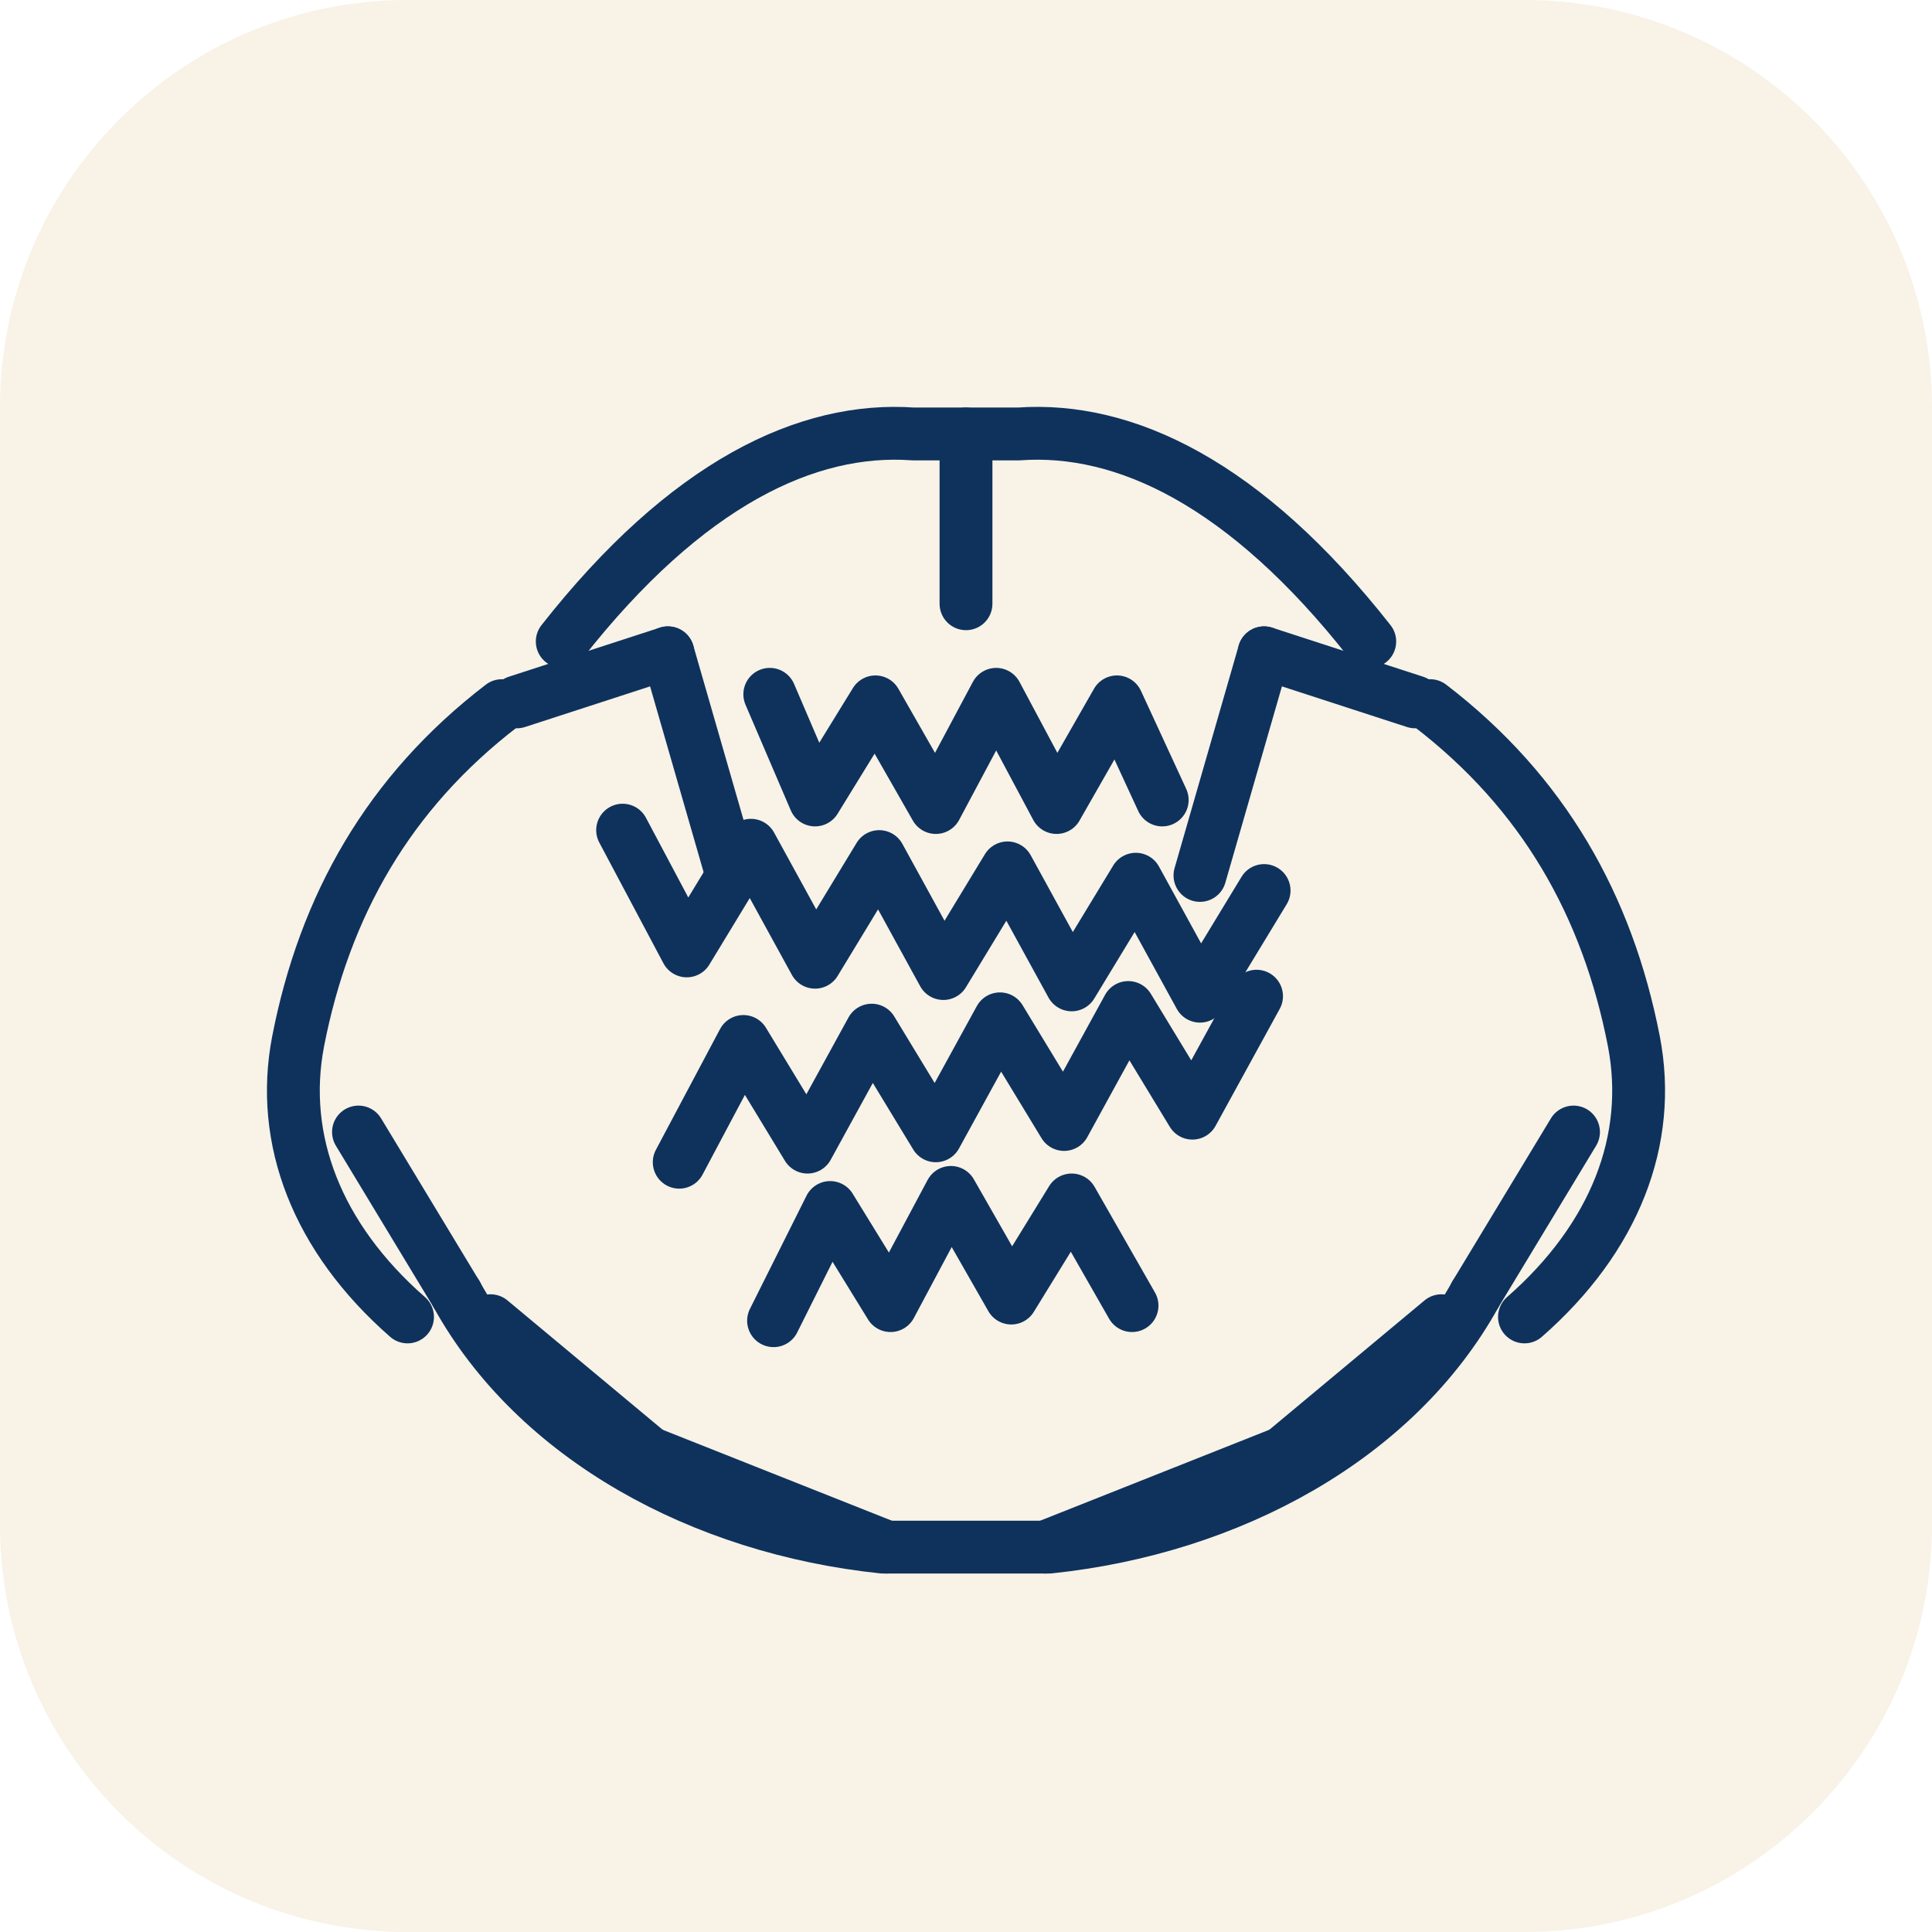
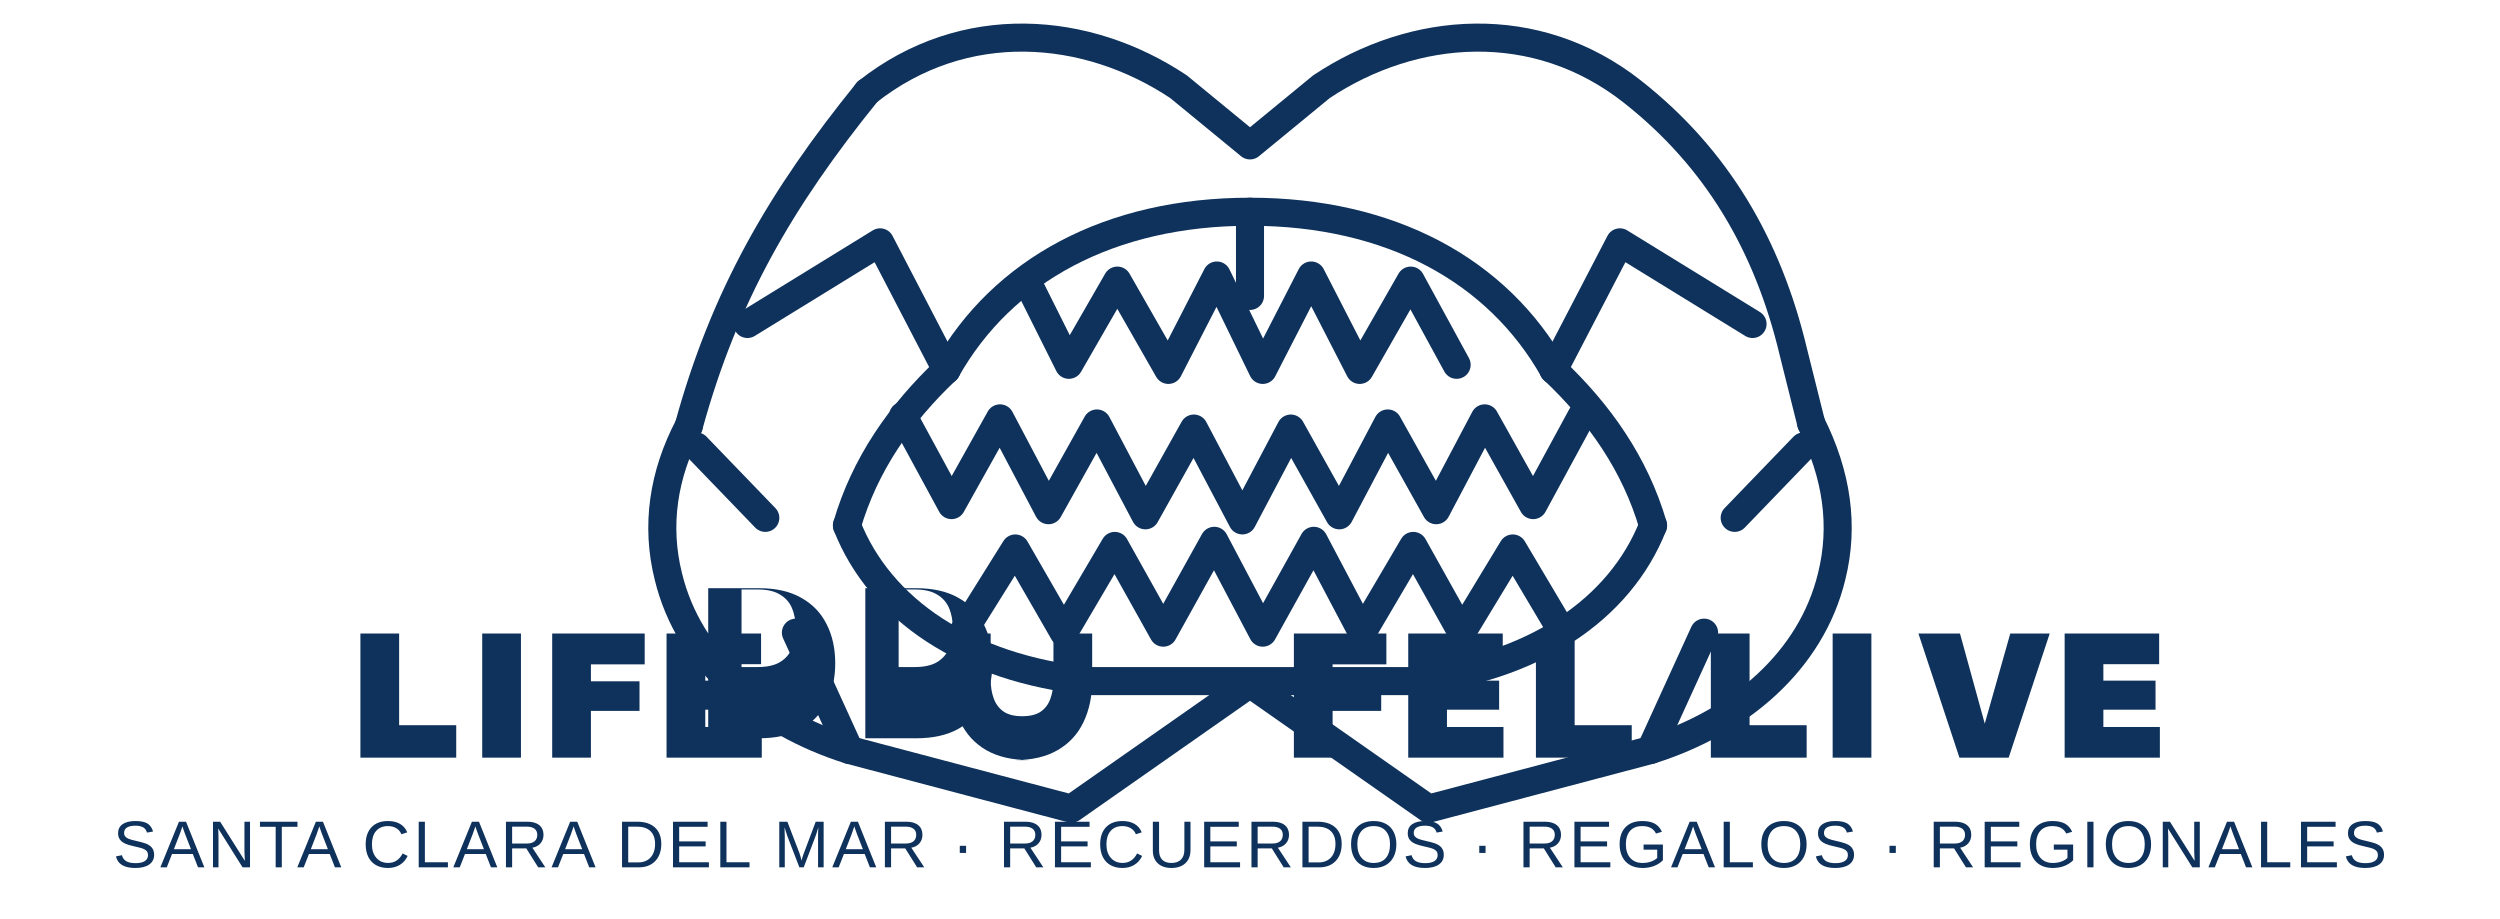
- <svg xmlns="http://www.w3.org/2000/svg" width="512" height="512" viewBox="0 0 512 512" fill="none">
-   <rect width="512" height="512" rx="108" fill="#F8F2E7" />
-   <g stroke="#0E325C" stroke-width="14" stroke-linecap="round" stroke-linejoin="round">
-     <path d="M149 170C182 128 214 113 242 115H270C298 113 330 128 363 170" />
-     <path d="M133 187C103 210 86 240 79 276C74 302 84 328 108 349" />
-     <path d="M379 187C409 210 426 240 433 276C438 302 428 328 404 349" />
-     <path d="M121 343C142 381 186 405 234 410H278C326 405 370 381 391 343" />
-     <path d="M121 343L95 300" />
-     <path d="M391 343L417 300" />
-     <path d="M177 173L194 232" />
-     <path d="M335 173L318 232" />
-     <path d="M137 186L177 173" />
-     <path d="M375 186L335 173" />
-     <path d="M130 350L172 385" />
-     <path d="M382 350L340 385" />
-     <path d="M172 385L235 410" />
-     <path d="M340 385L277 410" />
-     <path d="M256 115V160" />
-     <path d="M204 184L216 212L232 186L248 214L264 184L280 214L296 186L308 212" />
-     <path d="M165 220L182 252L199 224L216 255L233 227L250 258L267 230L284 261L301 233L318 264L335 236" />
-     <path d="M180 308L197 276L214 304L231 273L248 301L265 270L282 298L299 267L316 295L333 264" />
-     <path d="M205 350L220 320L236 346L252 316L268 344L284 318L300 346" />
+ <svg xmlns="http://www.w3.org/2000/svg" width="980" height="360" viewBox="0 0 980 360" fill="none">
+   <g stroke="#0E325C" stroke-width="11" stroke-linecap="round" stroke-linejoin="round">
+     <path d="M340 36C378 6 426 10 462 34L490 57L518 34C554 10 602 6 640 36C673 62 693 96 703 138L710 166" />
+     <path d="M270 167C284 116 306 78 340 36" />
+     <path d="M710 166C720 186 723 206 718 226C710 259 682 283 647 294L560 317L490 268L420 317L333 294C298 283 270 259 262 226C257 206 260 186 270 167" />
+     <path d="M333 294L312 248" />
+     <path d="M647 294L668 248" />
+     <path d="M293 127L345 95L371 145" />
+     <path d="M687 127L635 95L609 145" />
+     <path d="M371 145C393 106 435 83 490 83C545 83 587 106 609 145" />
+     <path d="M371 145C353 162 339 182 332 206" />
+     <path d="M609 145C627 162 641 182 648 206" />
+     <path d="M332 206C345 239 379 262 427 267H553C601 262 635 239 648 206" />
+     <path d="M490 83V116" />
+     <path d="M403 111L419 143L438 110L458 145L477 108L495 145L514 108L533 145L553 110L571 143" />
+     <path d="M354 163L373 198L392 164L411 200L430 166L449 202L468 168L487 204L506 168L525 202L544 166L563 200L582 164L601 198L620 163" />
+     <path d="M378 247L398 215L417 248L437 214L456 248L476 212L495 248L515 212L534 248L554 214L573 248L593 215L612 247" />
+     <path d="M273 175L300 203" />
+     <path d="M707 175L680 203" />
  </g>
+   <g fill="#0E325C">
+     <path d="M141.28 297V248.34H156.46V284.28H178.84V297H141.28Z" />
+     <path d="M189.03 297V248.34H204.21V297H189.03Z" />
+     <path d="M216.46 297V248.34H252.72V260.43H231.64V267.07H250.69V278.67H231.64V297H216.46Z" />
+     <path d="M261.29 297V248.34H298.34V260.36H276.47V266.81H296.92V278.2H276.47V284.98H298.62V297H261.29Z" />
+     <path d="M322.81 297V248.34H345.96C353.66 248.34 360.06 249.79 365.16 252.69C370.31 255.54 374.17 259.54 376.76 264.71C379.39 269.83 380.71 275.78 380.71 282.55C380.71 289.32 379.39 295.29 376.76 300.46C374.17 305.58 370.31 309.58 365.16 312.48C360.06 315.33 353.66 316.75 345.96 316.75H322.81V297ZM338 284.28H345.34C349.67 284.28 353.08 283.52 355.58 282C358.12 280.43 359.93 278.32 361.03 275.67C362.13 272.97 362.68 269.93 362.68 266.55C362.68 263.16 362.13 260.15 361.03 257.5C359.93 254.85 358.12 252.78 355.58 251.27C353.08 249.7 349.67 248.92 345.34 248.92H338V284.28Z" transform="translate(0 17) scale(0.86)" />
+     <path d="M403.72 297.97C396.83 297.97 391.11 296.66 386.56 294.03C382.06 291.4 378.7 287.74 376.48 283.04C374.27 278.33 373.16 272.9 373.16 266.74V248.34H388.34V266.32C388.34 269.13 388.74 271.62 389.54 273.8C390.34 275.98 391.63 277.69 393.42 278.95C395.21 280.16 397.64 280.76 400.7 280.76C403.8 280.76 406.23 280.16 407.99 278.95C409.78 277.69 411.05 275.98 411.78 273.8C412.56 271.62 412.95 269.13 412.95 266.32V248.34H428.13V266.74C428.13 272.9 427 278.33 424.74 283.04C422.52 287.74 419.15 291.4 414.63 294.03C410.13 296.66 404.49 297.97 397.7 297.97H403.72Z" />
+     <path d="M438.61 297V248.34H461.76C469.46 248.34 475.86 249.79 480.96 252.69C486.11 255.54 489.97 259.54 492.56 264.71C495.19 269.83 496.51 275.78 496.51 282.55C496.51 289.32 495.19 295.29 492.56 300.46C489.97 305.58 486.11 309.58 480.96 312.48C475.86 315.33 469.46 316.75 461.76 316.75H438.61V297ZM453.8 284.28H461.14C465.47 284.28 468.88 283.52 471.38 282C473.92 280.43 475.73 278.32 476.83 275.67C477.93 272.97 478.48 269.93 478.48 266.55C478.48 263.16 477.93 260.15 476.83 257.5C475.73 254.85 473.92 252.78 471.38 251.27C468.88 249.7 465.47 248.92 461.14 248.92H453.8V284.28Z" transform="translate(-38 17) scale(0.86)" />
+     <path d="M507.2 297V248.34H543.46V260.43H522.38V267.07H541.43V278.67H522.38V297H507.2Z" />
+     <path d="M552.03 297V248.34H589.08V260.36H567.21V266.81H587.66V278.2H567.21V284.98H589.36V297H552.03Z" />
+     <path d="M602.08 297V248.34H617.26V284.28H639.64V297H602.08Z" />
+     <path d="M670.65 297V248.34H685.83V284.28H708.21V297H670.65Z" />
+     <path d="M718.4 297V248.34H733.58V297H718.4Z" />
+     <path d="M768.1 297L752.02 248.34H768.31L778.03 283.66L788.03 248.34H803.49L787.4 297H768.1Z" />
+     <path d="M809.34 297V248.34H846.39V260.36H824.52V266.81H844.97V278.2H824.52V284.98H846.67V297H809.34Z" />
+   </g>
+   <text x="490" y="340" text-anchor="middle" fill="#0E325C" font-family="DM Sans, Arial, sans-serif" font-size="26" font-weight="500" letter-spacing="1.2">SANTA CLARA DEL MAR · RECUERDOS · REGALOS · REGIONALES</text>
</svg>
